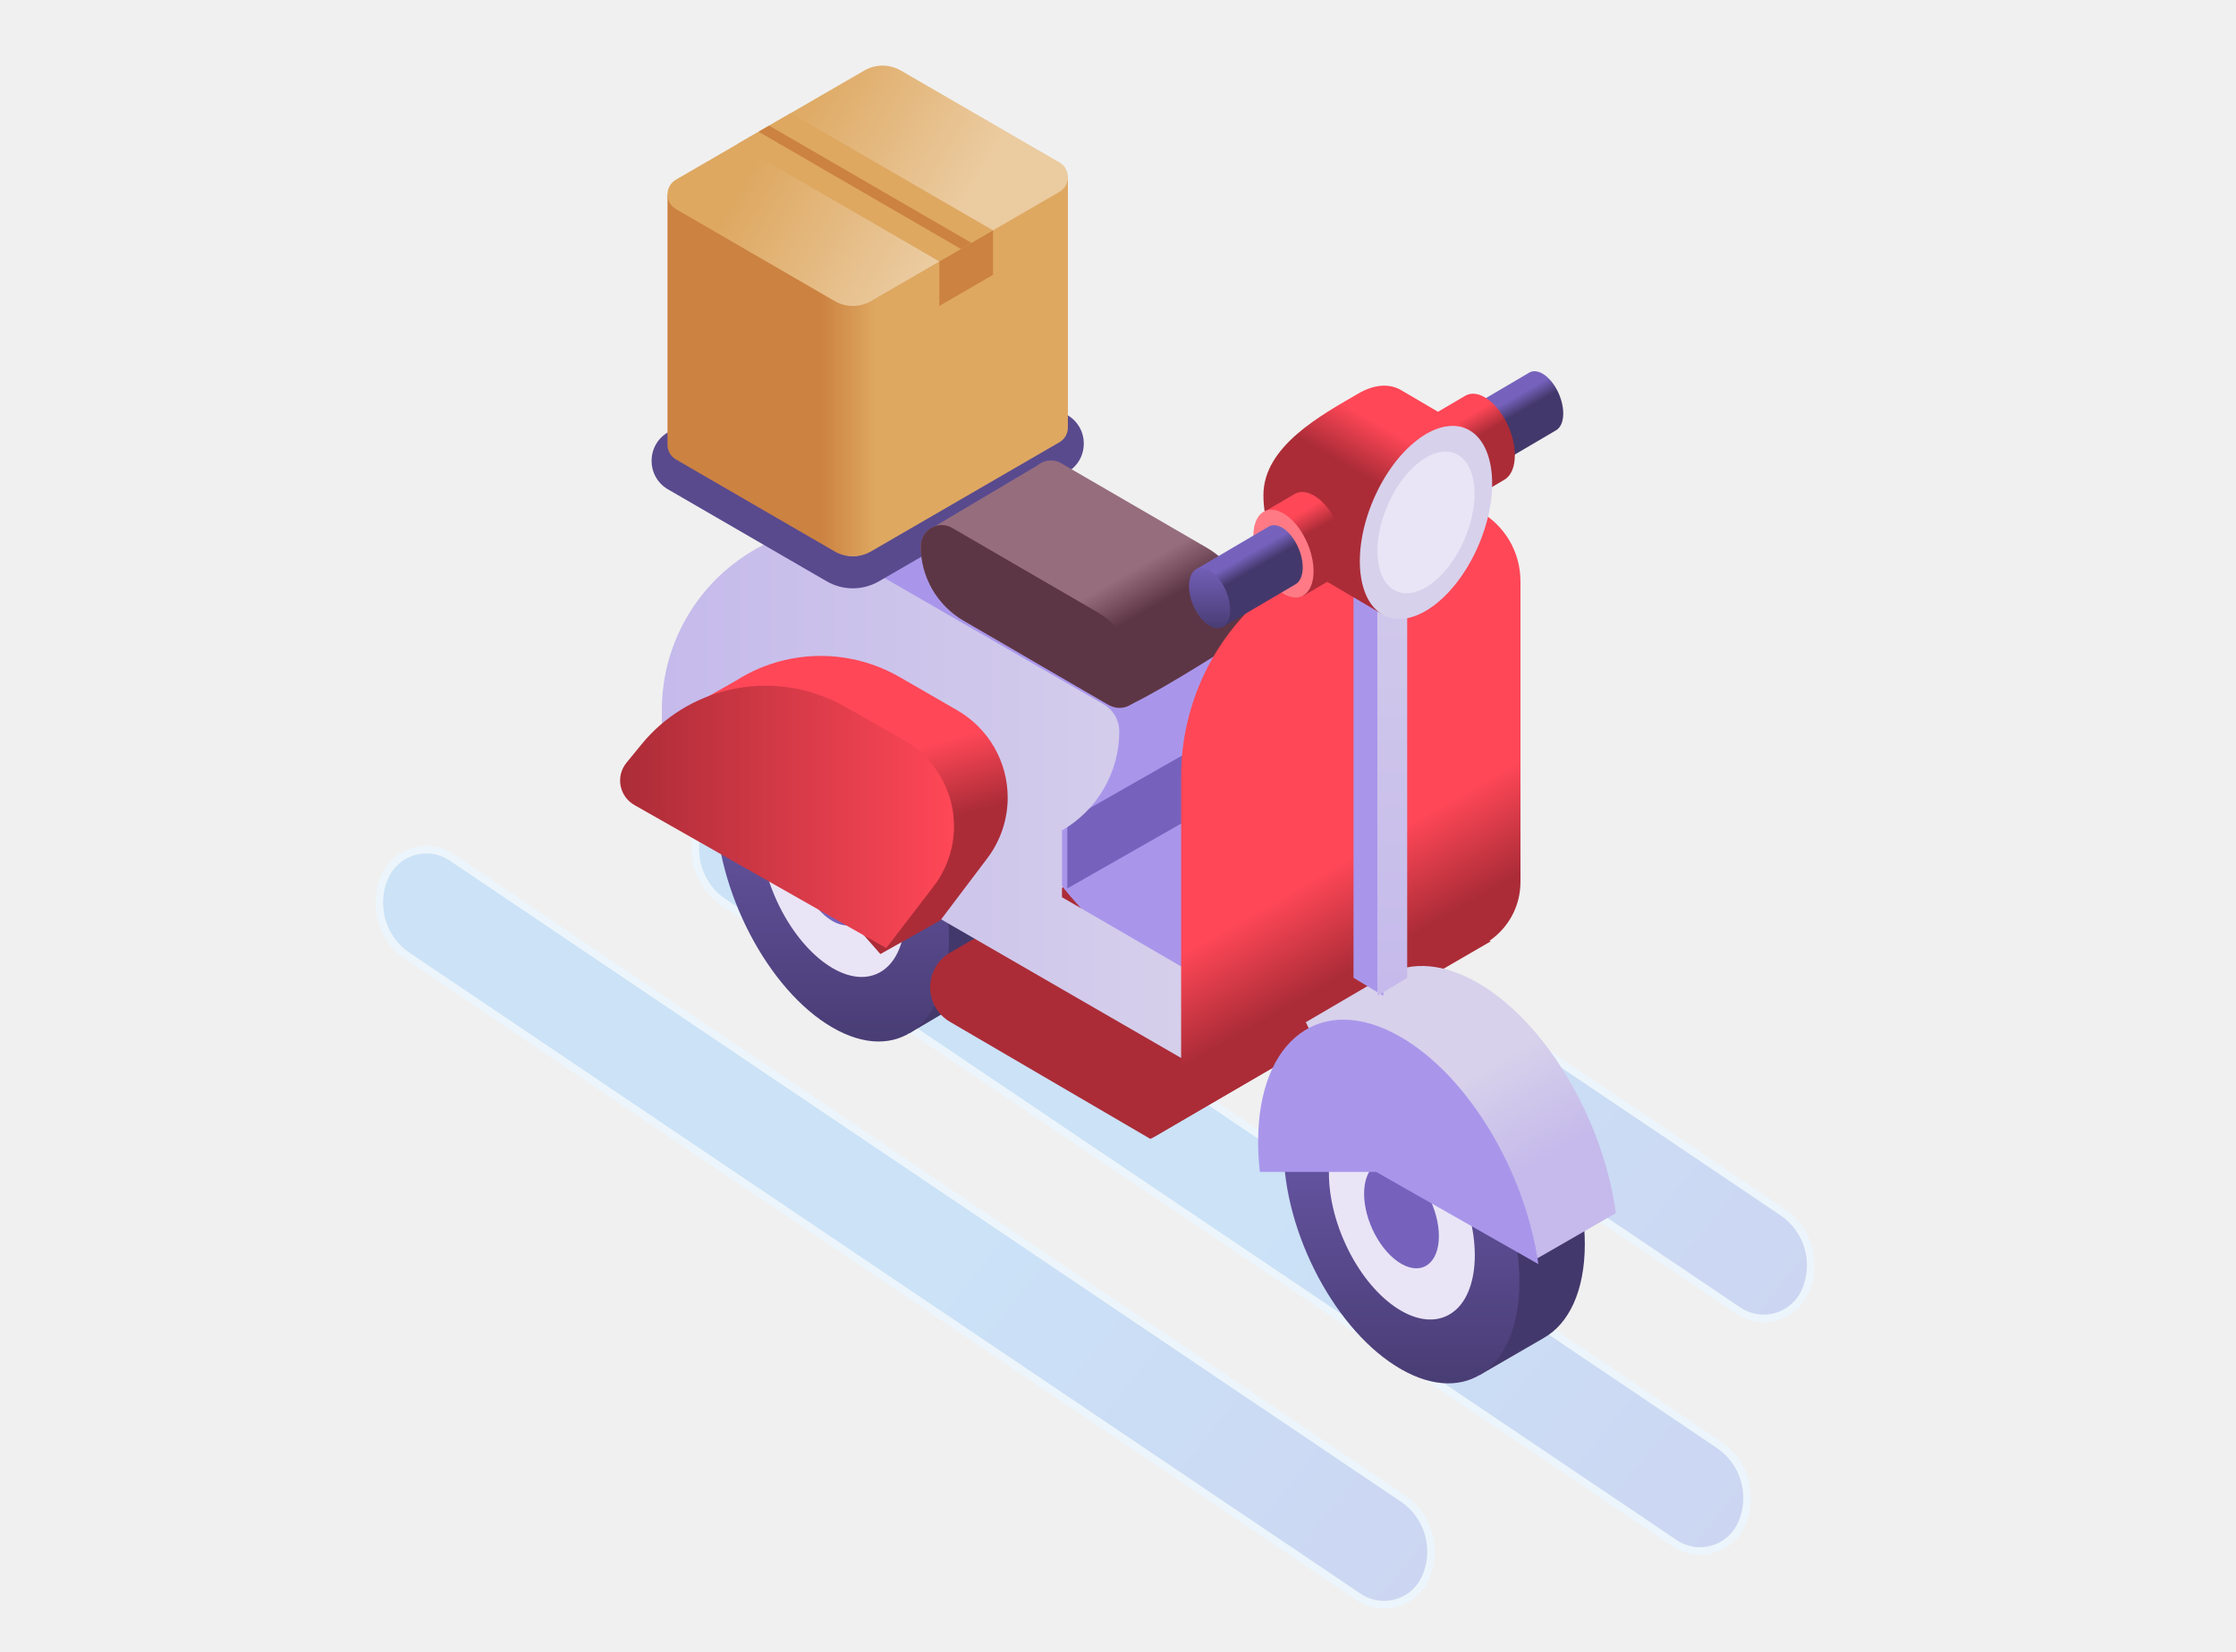
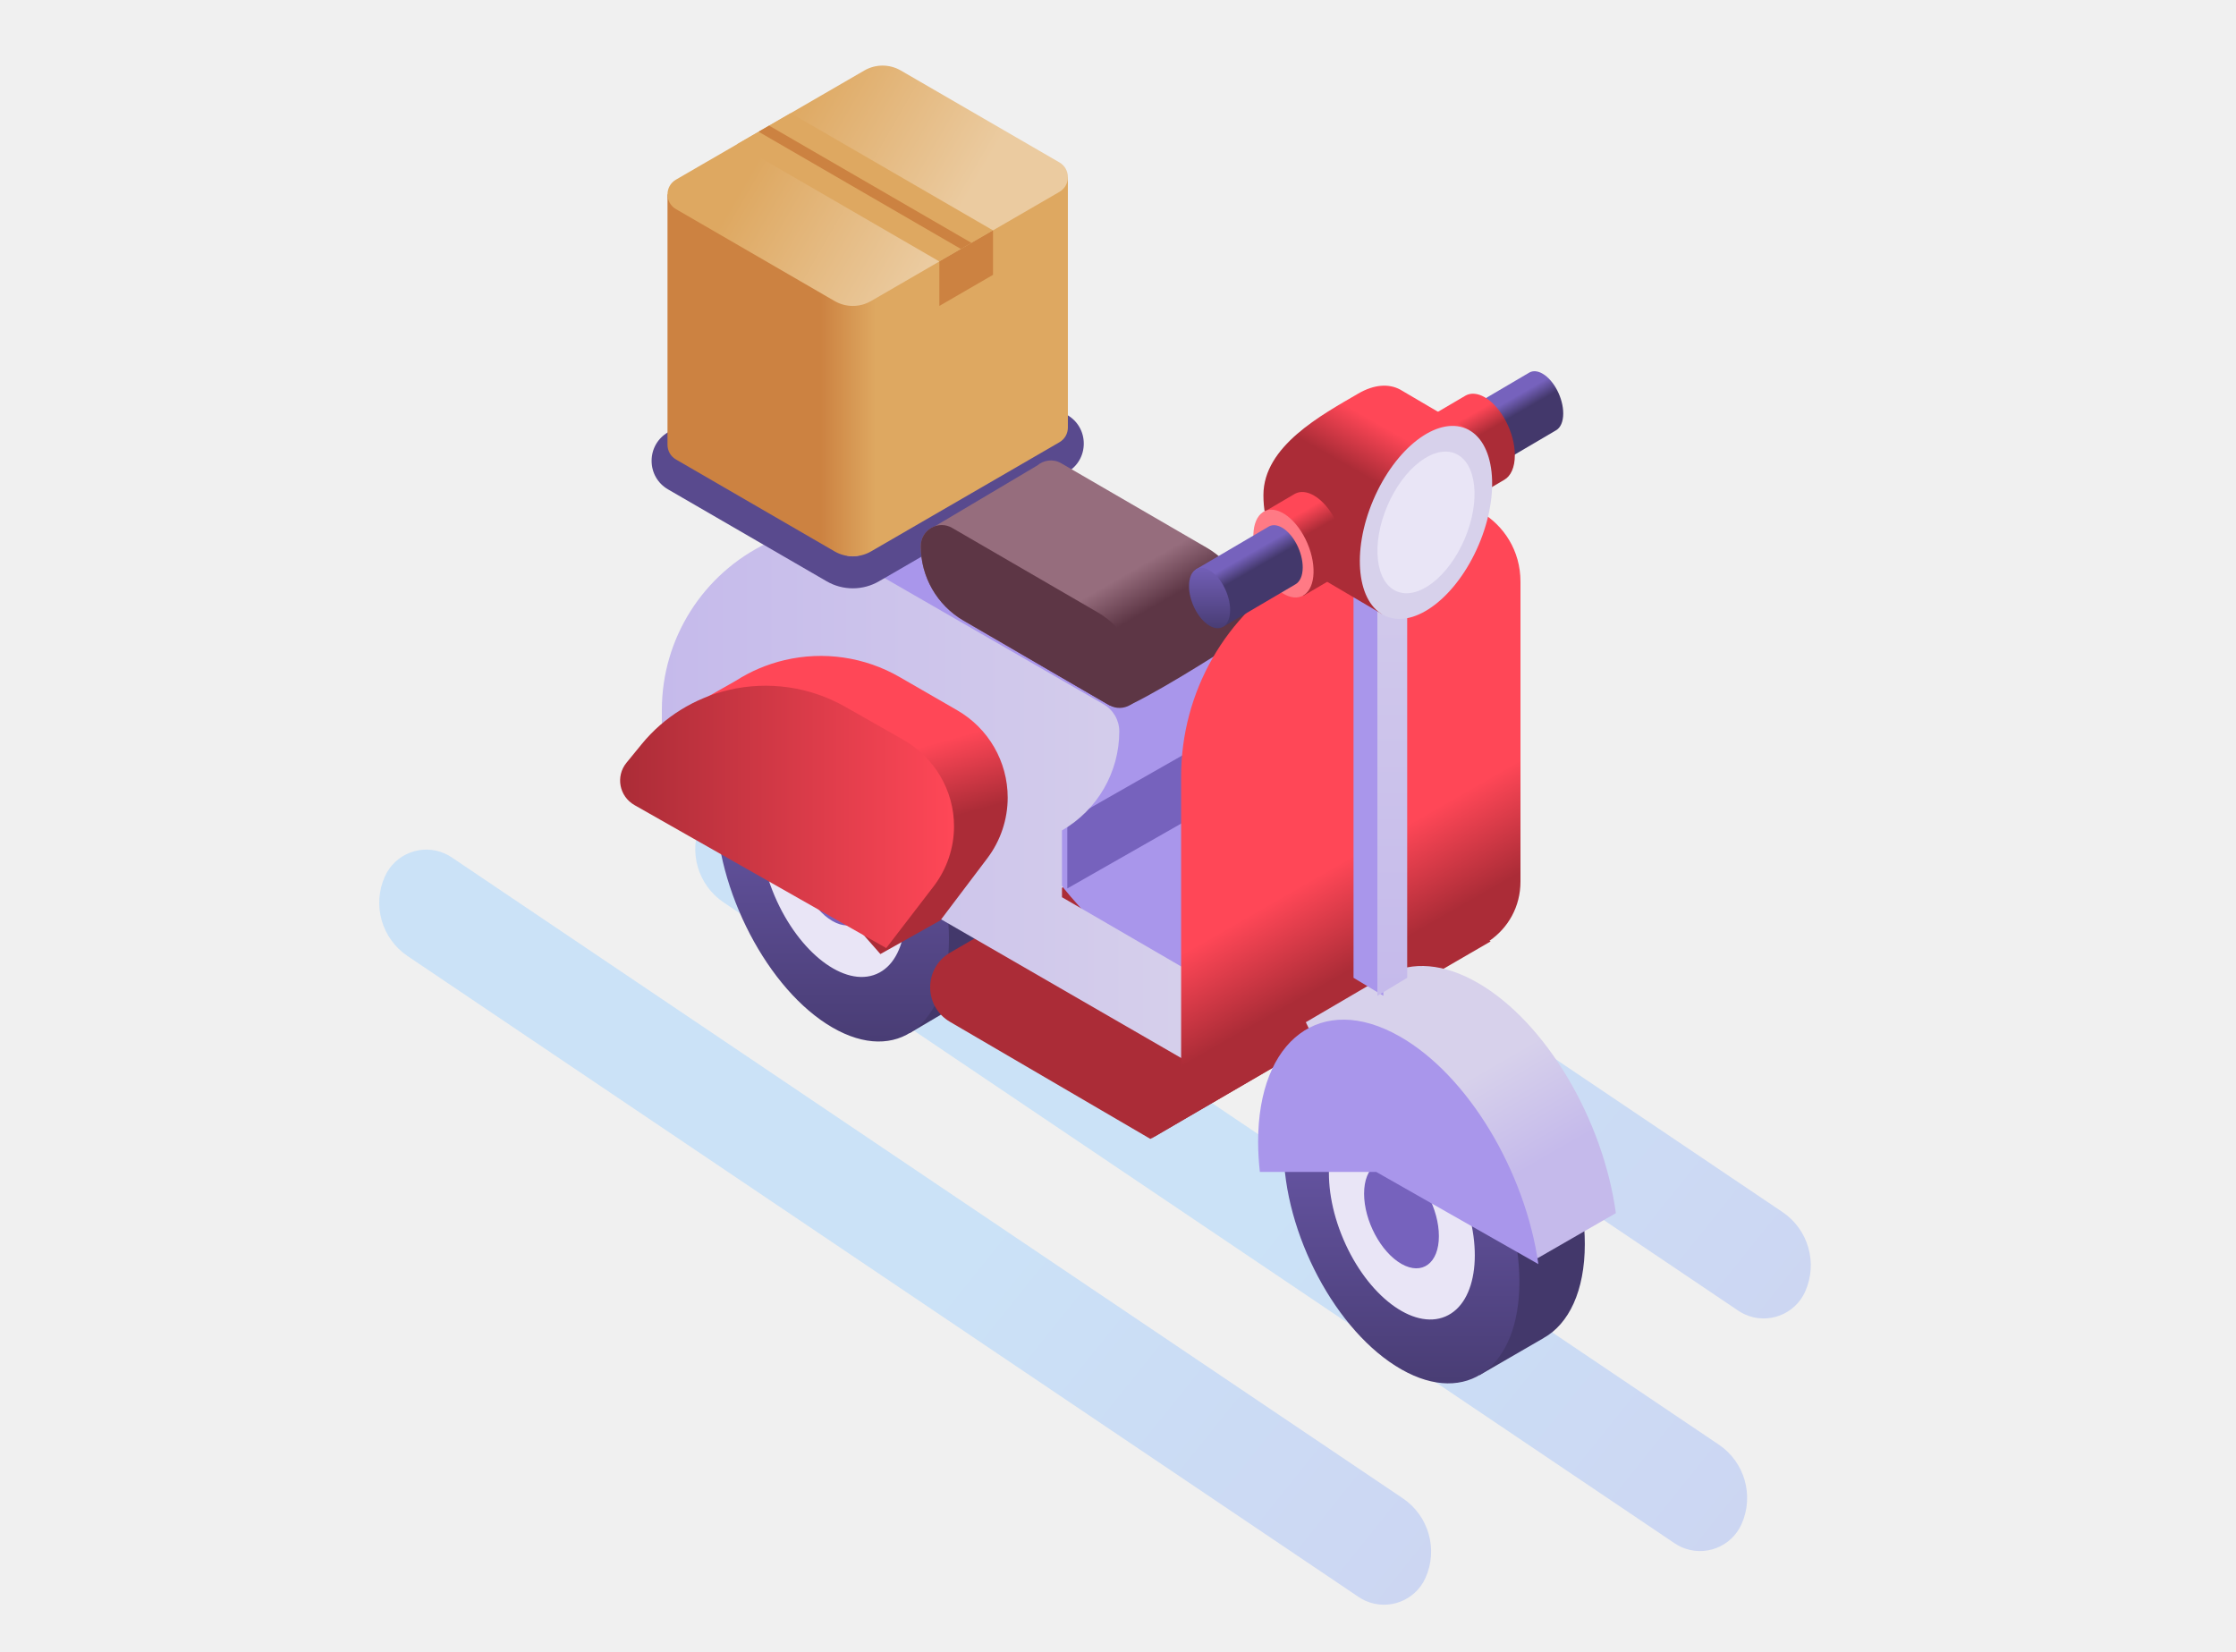
<svg xmlns="http://www.w3.org/2000/svg" xmlns:xlink="http://www.w3.org/1999/xlink" width="375px" height="277px" viewBox="0 0 375 277" version="1.1">
  <defs>
    <rect id="path-1" x="0" y="0" width="375" height="277" />
    <linearGradient x1="50.258%" y1="54.889%" x2="46.402%" y2="168.9%" id="linearGradient-3">
      <stop stop-color="#CBE2F7" offset="0%" />
      <stop stop-color="#CDC4EB" offset="100%" />
    </linearGradient>
    <linearGradient x1="52.113%" y1="41.368%" x2="43.028%" y2="18.82%" id="linearGradient-4">
      <stop stop-color="#43386B" offset="0%" />
      <stop stop-color="#7662BD" offset="100%" />
    </linearGradient>
    <linearGradient x1="50%" y1="114.116%" x2="50%" y2="-10.019%" id="linearGradient-5">
      <stop stop-color="#43386B" offset="0%" />
      <stop stop-color="#7662BD" offset="100%" />
    </linearGradient>
    <linearGradient x1="0%" y1="50%" x2="100%" y2="50%" id="linearGradient-6">
      <stop stop-color="#C5BAEB" offset="0%" />
      <stop stop-color="#D7D1EB" offset="100%" />
    </linearGradient>
    <linearGradient x1="38.294%" y1="49.999%" x2="52.03%" y2="49.999%" id="linearGradient-7">
      <stop stop-color="#CC8241" offset="0%" />
      <stop stop-color="#DEA861" offset="100%" />
    </linearGradient>
    <linearGradient x1="22.16%" y1="40.318%" x2="73.603%" y2="58.21%" id="linearGradient-8">
      <stop stop-color="#DEA861" offset="0%" />
      <stop stop-color="#EBCBA0" offset="100%" />
    </linearGradient>
    <linearGradient x1="62.257%" y1="66.142%" x2="52.672%" y2="53.67%" id="linearGradient-9">
      <stop stop-color="#5D3645" offset="0%" />
      <stop stop-color="#966D7D" offset="100%" />
    </linearGradient>
    <linearGradient x1="56.08%" y1="72.944%" x2="50.754%" y2="56.893%" id="linearGradient-10">
      <stop stop-color="#AB2C37" offset="0%" />
      <stop stop-color="#FF4757" offset="100%" />
    </linearGradient>
    <linearGradient x1="52.2%" y1="41.368%" x2="42.741%" y2="18.82%" id="linearGradient-11">
      <stop stop-color="#43386B" offset="0%" />
      <stop stop-color="#7662BD" offset="100%" />
    </linearGradient>
    <linearGradient x1="50%" y1="114.116%" x2="50%" y2="-10.018%" id="linearGradient-12">
      <stop stop-color="#43386B" offset="0%" />
      <stop stop-color="#7662BD" offset="100%" />
    </linearGradient>
    <linearGradient x1="61.989%" y1="75.445%" x2="42.84%" y2="44.27%" id="linearGradient-13">
      <stop stop-color="#C5BAEB" offset="0%" />
      <stop stop-color="#D7D1EB" offset="100%" />
    </linearGradient>
    <linearGradient x1="56.996%" y1="62.998%" x2="49.093%" y2="38.908%" id="linearGradient-14">
      <stop stop-color="#AB2C37" offset="0%" />
      <stop stop-color="#FF4757" offset="100%" />
    </linearGradient>
    <linearGradient x1="0.001%" y1="50%" x2="100.001%" y2="50%" id="linearGradient-15">
      <stop stop-color="#AB2C37" offset="0%" />
      <stop stop-color="#FF4757" offset="100%" />
    </linearGradient>
    <linearGradient x1="50%" y1="98.772%" x2="50%" y2="-34.554%" id="linearGradient-16">
      <stop stop-color="#C5BAEB" offset="0%" />
      <stop stop-color="#D7D1EB" offset="100%" />
    </linearGradient>
    <linearGradient x1="51.841%" y1="44.944%" x2="43.897%" y2="31.724%" id="linearGradient-17">
      <stop stop-color="#43386B" offset="0%" />
      <stop stop-color="#7662BD" offset="100%" />
    </linearGradient>
    <linearGradient x1="50%" y1="114.111%" x2="50%" y2="-10.022%" id="linearGradient-18">
      <stop stop-color="#43386B" offset="0%" />
      <stop stop-color="#7662BD" offset="100%" />
    </linearGradient>
    <linearGradient x1="52.143%" y1="42.049%" x2="42.939%" y2="21.284%" id="linearGradient-19">
      <stop stop-color="#AB2C37" offset="0%" />
      <stop stop-color="#FF4757" offset="100%" />
    </linearGradient>
    <linearGradient x1="48.781%" y1="39.187%" x2="59.482%" y2="18.423%" id="linearGradient-20">
      <stop stop-color="#AB2C37" offset="0%" />
      <stop stop-color="#FF4757" offset="100%" />
    </linearGradient>
    <linearGradient x1="52.141%" y1="42.049%" x2="42.937%" y2="21.284%" id="linearGradient-21">
      <stop stop-color="#AB2C37" offset="0%" />
      <stop stop-color="#FF4757" offset="100%" />
    </linearGradient>
    <linearGradient x1="51.838%" y1="44.941%" x2="43.897%" y2="31.721%" id="linearGradient-22">
      <stop stop-color="#43386B" offset="0%" />
      <stop stop-color="#7662BD" offset="100%" />
    </linearGradient>
    <linearGradient x1="50.006%" y1="114.111%" x2="50.006%" y2="-10.022%" id="linearGradient-23">
      <stop stop-color="#43386B" offset="0%" />
      <stop stop-color="#7662BD" offset="100%" />
    </linearGradient>
  </defs>
  <g id="Welcome" stroke="none" stroke-width="1" fill="none" fill-rule="evenodd">
    <g id="View-2" transform="translate(0, -195)">
      <g id="view-2-icon" transform="translate(0, 195)">
        <mask id="mask-2" fill="white">
          <use xlink:href="#path-1" />
        </mask>
        <use id="Mask" fill="#D8D8D8" opacity="0" xlink:href="#path-1" />
        <g mask="url(#mask-2)">
          <g transform="translate(-40, -38)">
            <g id="Rectangle" transform="translate(227.8421, 227.0561) rotate(-13) translate(-227.8421, -227.0561) translate(38.34207, 38.55612)">
-               <g id="Mask" transform="translate(189.2305, 188.4132) rotate(-28) translate(-189.2305, -188.4132) translate(48.73047, 50.41322)" fill="url(#linearGradient-3)" stroke="#ECF5FB" stroke-width="1.287">
+               <g id="Mask" transform="translate(189.2305, 188.4132) rotate(-28) translate(-189.2305, -188.4132) translate(48.73047, 50.41322)" fill="url(#linearGradient-3)">
                <g id="Group-2" transform="translate(140.4759, 137.9364) rotate(14) translate(-140.4759, -137.9364) translate(23.9759, 24.93638)">
                  <path d="M166.555,-6.758 C170.756,-7.044 174.394,-3.87 174.68,0.332 C174.71,0.769 174.702,1.207 174.656,1.643 L154.634,192.927 C154.088,198.139 149.873,202.204 144.645,202.559 C140.444,202.845 136.806,199.671 136.52,195.47 C136.49,195.032 136.498,194.594 136.544,194.158 L156.566,2.874 C157.111,-2.338 161.326,-6.402 166.555,-6.758 Z" id="Rectangle" transform="translate(155.6, 97.90057) rotate(-35) translate(-155.6, -97.90057) " />
                  <path d="M139.333,23.153 C143.535,22.867 147.172,26.041 147.458,30.243 C147.488,30.68 147.48,31.118 147.434,31.554 L127.412,222.838 C126.867,228.05 122.652,232.114 117.423,232.47 C113.222,232.756 109.584,229.582 109.298,225.38 C109.268,224.943 109.276,224.505 109.322,224.069 L129.344,32.785 C129.89,27.573 134.105,23.508 139.333,23.153 Z" id="Rectangle-Copy" transform="translate(128.3782, 127.8114) rotate(-35) translate(-128.3782, -127.8114) " />
                  <path d="M88.024,7.11 C92.225,6.824 95.863,9.999 96.149,14.2 C96.179,14.637 96.171,15.076 96.125,15.512 L76.103,206.795 C75.557,212.008 71.343,216.072 66.114,216.428 C61.913,216.714 58.275,213.539 57.989,209.338 C57.959,208.901 57.967,208.462 58.013,208.026 L78.035,16.743 C78.58,11.531 82.795,7.466 88.024,7.11 Z" id="Rectangle-Copy-2" transform="translate(77.06898, 111.769) rotate(-35) translate(-77.06898, -111.769) " />
                </g>
              </g>
            </g>
            <g id="food-delivery" transform="translate(144, 49)">
              <g id="Group" transform="translate(16, 100)" fill-rule="nonzero">
                <path d="M6.569,8.104 L17.96,1.398 L17.96,1.4 C21.347,-0.401 25.698,-0.144 30.444,2.605 C41.244,8.861 49.999,25.642 49.999,40.089 C49.999,48.031 47.349,53.606 43.172,55.984 L43.175,55.991 L32.524,62.282 L6.569,8.104 Z" id="Path" fill="url(#linearGradient-4)" />
                <path d="M0.041,23.829 C0.041,9.382 8.796,2.742 19.596,8.998 C30.395,15.253 39.15,32.035 39.15,46.482 C39.15,60.928 30.396,67.568 19.596,61.312 C8.796,55.057 0.041,38.275 0.041,23.829 Z" id="Path" fill="url(#linearGradient-5)" />
                <ellipse id="Oval" fill="#E9E5F6" transform="translate(19.64701, 35.10539) rotate(-23.07822) translate(-19.64701, -35.10539) " cx="19.647" cy="35.105" rx="10.58" ry="18.743" />
                <path d="M13.393,31.562 C13.393,26.98 16.17,24.874 19.596,26.858 C23.021,28.842 25.798,34.165 25.798,38.748 C25.798,43.33 23.021,45.436 19.596,43.452 C16.17,41.468 13.393,36.145 13.393,31.562 L13.393,31.562 Z" id="Path" fill="#7662BD" />
              </g>
              <path d="M88.928,180 L55.332,160.373 C50.889,157.794 50.889,151.347 55.332,148.769 L94.202,126.21 C99.279,123.263 105.535,123.263 110.613,126.21 L146,146.877 L88.928,180 Z" id="Path" fill="#AB2C37" fill-rule="nonzero" />
              <path d="M99.037,125.735 L99.037,114.484 C104.999,111.042 108.671,104.682 108.671,97.798 C108.671,95.918 107.668,94.181 106.04,93.241 L59.657,66.46 C56.547,64.664 52.752,64.516 49.511,66.064 C48.059,66.758 46.683,67.563 45.38,68.452 L26,79.659 L75.527,139.329 L103.489,171 L127,157.406 L127,142.014 L99.037,125.735 Z" id="Path" fill="#A996EB" fill-rule="nonzero" />
              <polygon id="Path" fill="#7662BD" fill-rule="nonzero" points="99 113 75 126.679 75 138 99 124.321" />
              <path d="M102,171 L7,116.125 L7,108.069 C7,96.11 13.883,85.214 24.695,80.06 C27.928,78.518 31.714,78.666 34.817,80.453 L81.09,107.117 C82.714,108.053 83.715,109.782 83.715,111.654 C83.715,118.507 80.052,124.84 74.105,128.267 L74.105,139.468 L102,155.676 L102,171 Z" id="Path" fill="url(#linearGradient-6)" fill-rule="nonzero" />
              <g id="Group" transform="translate(5, 0)" fill-rule="nonzero">
                <path d="M34.028,87.666 C32.488,87.666 30.971,87.258 29.638,86.485 L3.037,71.072 C1.311,70.073 0.281,68.282 0.281,66.283 C0.281,64.284 1.311,62.493 3.037,61.494 L34.625,43.191 C37.291,41.647 40.739,41.647 43.404,43.191 L70.005,58.604 C71.73,59.604 72.76,61.395 72.76,63.394 C72.76,65.393 71.73,67.183 70.005,68.183 L38.417,86.485 C37.084,87.258 35.566,87.666 34.028,87.666 Z M39.014,47.359 C38.41,47.359 37.814,47.519 37.29,47.823 L5.701,66.125 C5.665,66.146 5.61,66.178 5.61,66.283 C5.61,66.388 5.665,66.42 5.701,66.441 L32.302,81.854 C33.349,82.46 34.704,82.461 35.752,81.854 L67.34,63.551 C67.376,63.53 67.431,63.498 67.431,63.393 C67.431,63.288 67.376,63.256 67.34,63.235 L40.739,47.822 C40.216,47.519 39.619,47.359 39.014,47.359 Z" id="Shape" fill="#594A8E" />
                <path d="M70.096,60.695 L70.096,18.708 L2.946,21.599 L2.946,63.585 C2.946,64.547 3.42,65.51 4.369,66.059 L30.97,81.472 C32.862,82.569 35.192,82.569 37.084,81.472 L68.673,63.17 C69.621,62.62 70.096,61.657 70.096,60.695 L70.096,60.695 Z" id="Path" fill="url(#linearGradient-7)" />
                <path d="M4.369,19.125 L35.957,0.822 C37.849,-0.274 40.18,-0.274 42.072,0.822 L68.673,16.235 C70.571,17.334 70.571,20.083 68.673,21.182 L37.085,39.485 C35.193,40.581 32.862,40.581 30.97,39.485 L4.369,24.072 C2.472,22.973 2.472,20.224 4.369,19.125 Z" id="Path" fill="url(#linearGradient-8)" />
                <polygon id="Path" fill="#DEA861" points="14.611 13.19 48.539 32.848 57.538 27.634 23.611 7.976" />
                <g transform="translate(18.14201, 9.970443)" fill="#CC8241" id="Path">
                  <polygon points="1.848 0.101 35.776 19.758 34.012 20.78 0.086 1.122" />
                  <polygon points="30.397 22.878 30.397 30.337 39.396 25.122 39.396 17.663" />
                </g>
              </g>
              <g id="Group" transform="translate(50, 66)" fill-rule="nonzero">
                <path d="M55.571,27.352 C55.571,22.199 52.836,17.437 48.396,14.86 L23.985,0.694 C22.597,-0.111 21.009,0.163 19.942,1.081 L19.936,1.077 L2.78,11.261 C2.339,11.417 1.932,11.658 1.584,11.971 L1.564,11.983 L1.567,11.985 C0.876,12.614 0.42,13.52 0.42,14.588 C0.42,19.741 3.156,24.503 7.596,27.08 L32.007,41.246 C32.577,41.577 35.061,41.436 35.709,41.121 C42.075,38.031 53.632,30.499 53.632,30.499 C53.754,30.438 53.871,30.369 53.985,30.295 L54.055,30.254 L54.051,30.251 C54.948,29.631 55.571,28.602 55.571,27.352 L55.571,27.352 Z" id="Path" fill="url(#linearGradient-9)" />
                <path d="M32.007,41.246 L7.596,27.08 C3.156,24.503 0.421,19.741 0.421,14.588 C0.421,11.872 3.346,10.174 5.686,11.532 L30.097,25.699 C34.537,28.276 37.272,33.037 37.272,38.191 C37.272,40.907 34.347,42.604 32.007,41.246 L32.007,41.246 Z" id="Path" fill="#5D3645" />
              </g>
              <path d="M130.842,74.848 L113.703,84.876 C101.56,91.982 94.087,105.067 94.087,119.223 L94.087,170.14 C94.087,174.372 92.011,177.876 89,180 L145.844,146.748 C148.893,144.629 151,141.103 151,136.839 L151,86.553 C151,76.122 139.79,69.613 130.842,74.848 L130.842,74.848 Z" id="Path" fill="url(#linearGradient-10)" fill-rule="nonzero" />
              <g id="Group" transform="translate(111, 158)" fill-rule="nonzero">
                <path d="M6.871,7.934 L18.39,1.288 L18.391,1.289 C21.816,-0.495 26.215,-0.241 31.015,2.484 C41.937,8.683 50.79,25.315 50.79,39.633 C50.79,47.505 48.111,53.03 43.886,55.386 L43.889,55.393 L33.119,61.628 L6.871,7.934 Z" id="Path" fill="url(#linearGradient-11)" />
                <path d="M0.269,23.517 C0.269,9.2 9.122,2.619 20.044,8.819 C30.966,15.018 39.82,31.65 39.82,45.968 C39.82,60.285 30.966,66.866 20.044,60.666 C9.123,54.467 0.269,37.835 0.269,23.517 Z" id="Path" fill="url(#linearGradient-12)" />
                <ellipse id="Oval" fill="#E9E5F6" transform="translate(20.10688, 34.64139) rotate(-23.07822) translate(-20.10688, -34.64139) " cx="20.107" cy="34.641" rx="10.667" ry="18.634" />
                <path d="M13.772,31.182 C13.772,26.641 16.58,24.554 20.044,26.52 C23.508,28.487 26.317,33.762 26.317,38.304 C26.317,42.845 23.508,44.932 20.044,42.966 C16.58,40.999 13.772,35.724 13.772,31.182 Z" id="Path" fill="#7662BD" />
              </g>
              <path d="M143.836,153.826 C138.103,150.524 132.849,150.216 128.758,152.379 L128.758,152.377 L115,160.43 L117.657,165.945 C117.117,168.271 116.824,170.874 116.824,173.738 C116.824,174.89 116.874,176.055 116.964,177.228 L153.882,200 L167,192.446 C164.855,176.798 155.301,160.429 143.836,153.826 L143.836,153.826 Z" id="Path" fill="url(#linearGradient-13)" fill-rule="nonzero" />
              <path d="M126.814,185.543 L154,201 C151.811,185.513 142.228,169.339 130.735,162.805 C117.627,155.352 107,163.263 107,180.476 C107,182.143 107.102,183.837 107.294,185.543 L126.814,185.543 Z" id="Path" fill="#A996EB" fill-rule="nonzero" />
              <path d="M56.55,108.127 L46.869,102.54 C41.034,99.174 34.133,98.16 27.575,99.707 C24.655,100.395 21.897,101.572 19.404,103.166 L8.717,109.232 L10.821,111.628 L7,116.378 L23.212,125.733 L43.651,149 L53.723,143.338 L61.586,132.934 C63.801,130.002 65,126.428 65,122.754 L65,122.754 C65,116.72 61.778,111.144 56.55,108.127 L56.55,108.127 Z" id="Path" fill="url(#linearGradient-14)" fill-rule="nonzero" />
              <path d="M44.632,148 L52.558,137.675 C54.792,134.766 56,131.219 56,127.573 C56,121.584 52.753,116.051 47.481,113.057 L37.722,107.514 C31.84,104.173 24.883,103.166 18.273,104.701 C12.495,106.043 7.338,109.242 3.619,113.794 L1.068,116.916 C-0.791,119.192 -0.15,122.564 2.421,124.024 L44.632,148 Z" id="Path" fill="url(#linearGradient-15)" fill-rule="nonzero" />
              <polygon id="Path" fill="#A996EB" fill-rule="nonzero" points="123 152.98 123 80 128 83.02 128 156" />
              <polygon id="Path" fill="url(#linearGradient-16)" fill-rule="nonzero" points="127 83.018 132 80 132 152.982 127 156" />
              <g id="Group" transform="translate(95, 51)" fill-rule="nonzero">
                <g transform="translate(43.83883, 0)" id="Path">
                  <path d="M1.412,7.669 L13.68,0.461 L13.68,0.461 C14.278,0.141 15.045,0.187 15.883,0.676 C17.787,1.787 19.332,4.77 19.332,7.337 C19.332,8.749 18.865,9.739 18.128,10.162 L18.128,10.163 L5.99,17.298 L1.412,7.669 Z" fill="url(#linearGradient-17)" />
                  <path d="M0.26,10.464 C0.26,7.896 1.805,6.716 3.71,7.828 C5.615,8.94 7.159,11.922 7.159,14.49 C7.159,17.057 5.615,18.237 3.71,17.125 C1.805,16.013 0.26,13.031 0.26,10.464 Z" fill="url(#linearGradient-18)" />
                </g>
                <path d="M41.531,7.431 L46.823,4.323 L46.823,4.323 C47.694,3.857 48.812,3.924 50.031,4.635 C52.806,6.254 55.055,10.598 55.055,14.338 C55.055,16.394 54.374,17.837 53.301,18.452 L53.302,18.454 L48.2,21.455 L41.531,7.431 Z" id="Path" fill="url(#linearGradient-19)" />
                <g transform="translate(12.46398, 2.606456)">
                  <path d="M34.986,7.556 L23.354,0.725 L23.354,0.725 C21.441,-0.299 18.984,-0.153 16.304,1.411 C10.205,4.971 0.425,10.206 0.425,18.425 C0.425,22.944 1.921,26.116 4.28,27.469 L9.115,31.785 L20.328,38.38 L34.986,7.556 Z" id="Path" fill="url(#linearGradient-20)" />
                  <ellipse id="Oval" fill="#D7D1EB" transform="translate(27.68979, 23.00633) rotate(-66.92178) translate(-27.68979, -23.00633) " cx="27.69" cy="23.006" rx="17.108" ry="9.608" />
                  <ellipse id="Oval" fill="#E9E5F6" transform="translate(27.69022, 23.00676) rotate(-66.92178) translate(-27.69022, -23.00676) " cx="27.69" cy="23.007" rx="12.555" ry="7.051" />
                </g>
                <g transform="translate(9.025641, 20.41724)">
                  <path d="M3.863,3.495 L9.155,0.387 L9.155,0.388 C10.026,-0.078 11.143,-0.012 12.363,0.7 C15.138,2.319 17.387,6.663 17.387,10.403 C17.387,12.459 16.706,13.902 15.633,14.517 L15.634,14.519 L10.532,17.519 L3.863,3.495 Z" id="Path" fill="url(#linearGradient-21)" />
                  <ellipse id="Oval" fill="#FF7A85" transform="translate(7.225069, 10.42305) rotate(-23.07822) translate(-7.225069, -10.42305) " cx="7.225" cy="10.423" rx="4.371" ry="7.783" />
                </g>
                <g transform="translate(0, 26.06456)" id="Path">
                  <path d="M1.559,7.423 L13.828,0.215 L13.828,0.216 C14.425,-0.104 15.193,-0.059 16.03,0.43 C17.935,1.542 19.479,4.524 19.479,7.092 C19.479,8.503 19.012,9.494 18.275,9.917 L18.276,9.918 L6.138,17.052 L1.559,7.423 Z" fill="url(#linearGradient-22)" />
                  <path d="M0.407,10.218 C0.407,7.65 1.952,6.471 3.857,7.582 C5.762,8.694 7.306,11.676 7.306,14.244 C7.306,16.811 5.762,17.991 3.857,16.879 C1.952,15.767 0.407,12.785 0.407,10.218 Z" fill="url(#linearGradient-23)" />
                </g>
              </g>
            </g>
          </g>
        </g>
      </g>
    </g>
  </g>
</svg>
